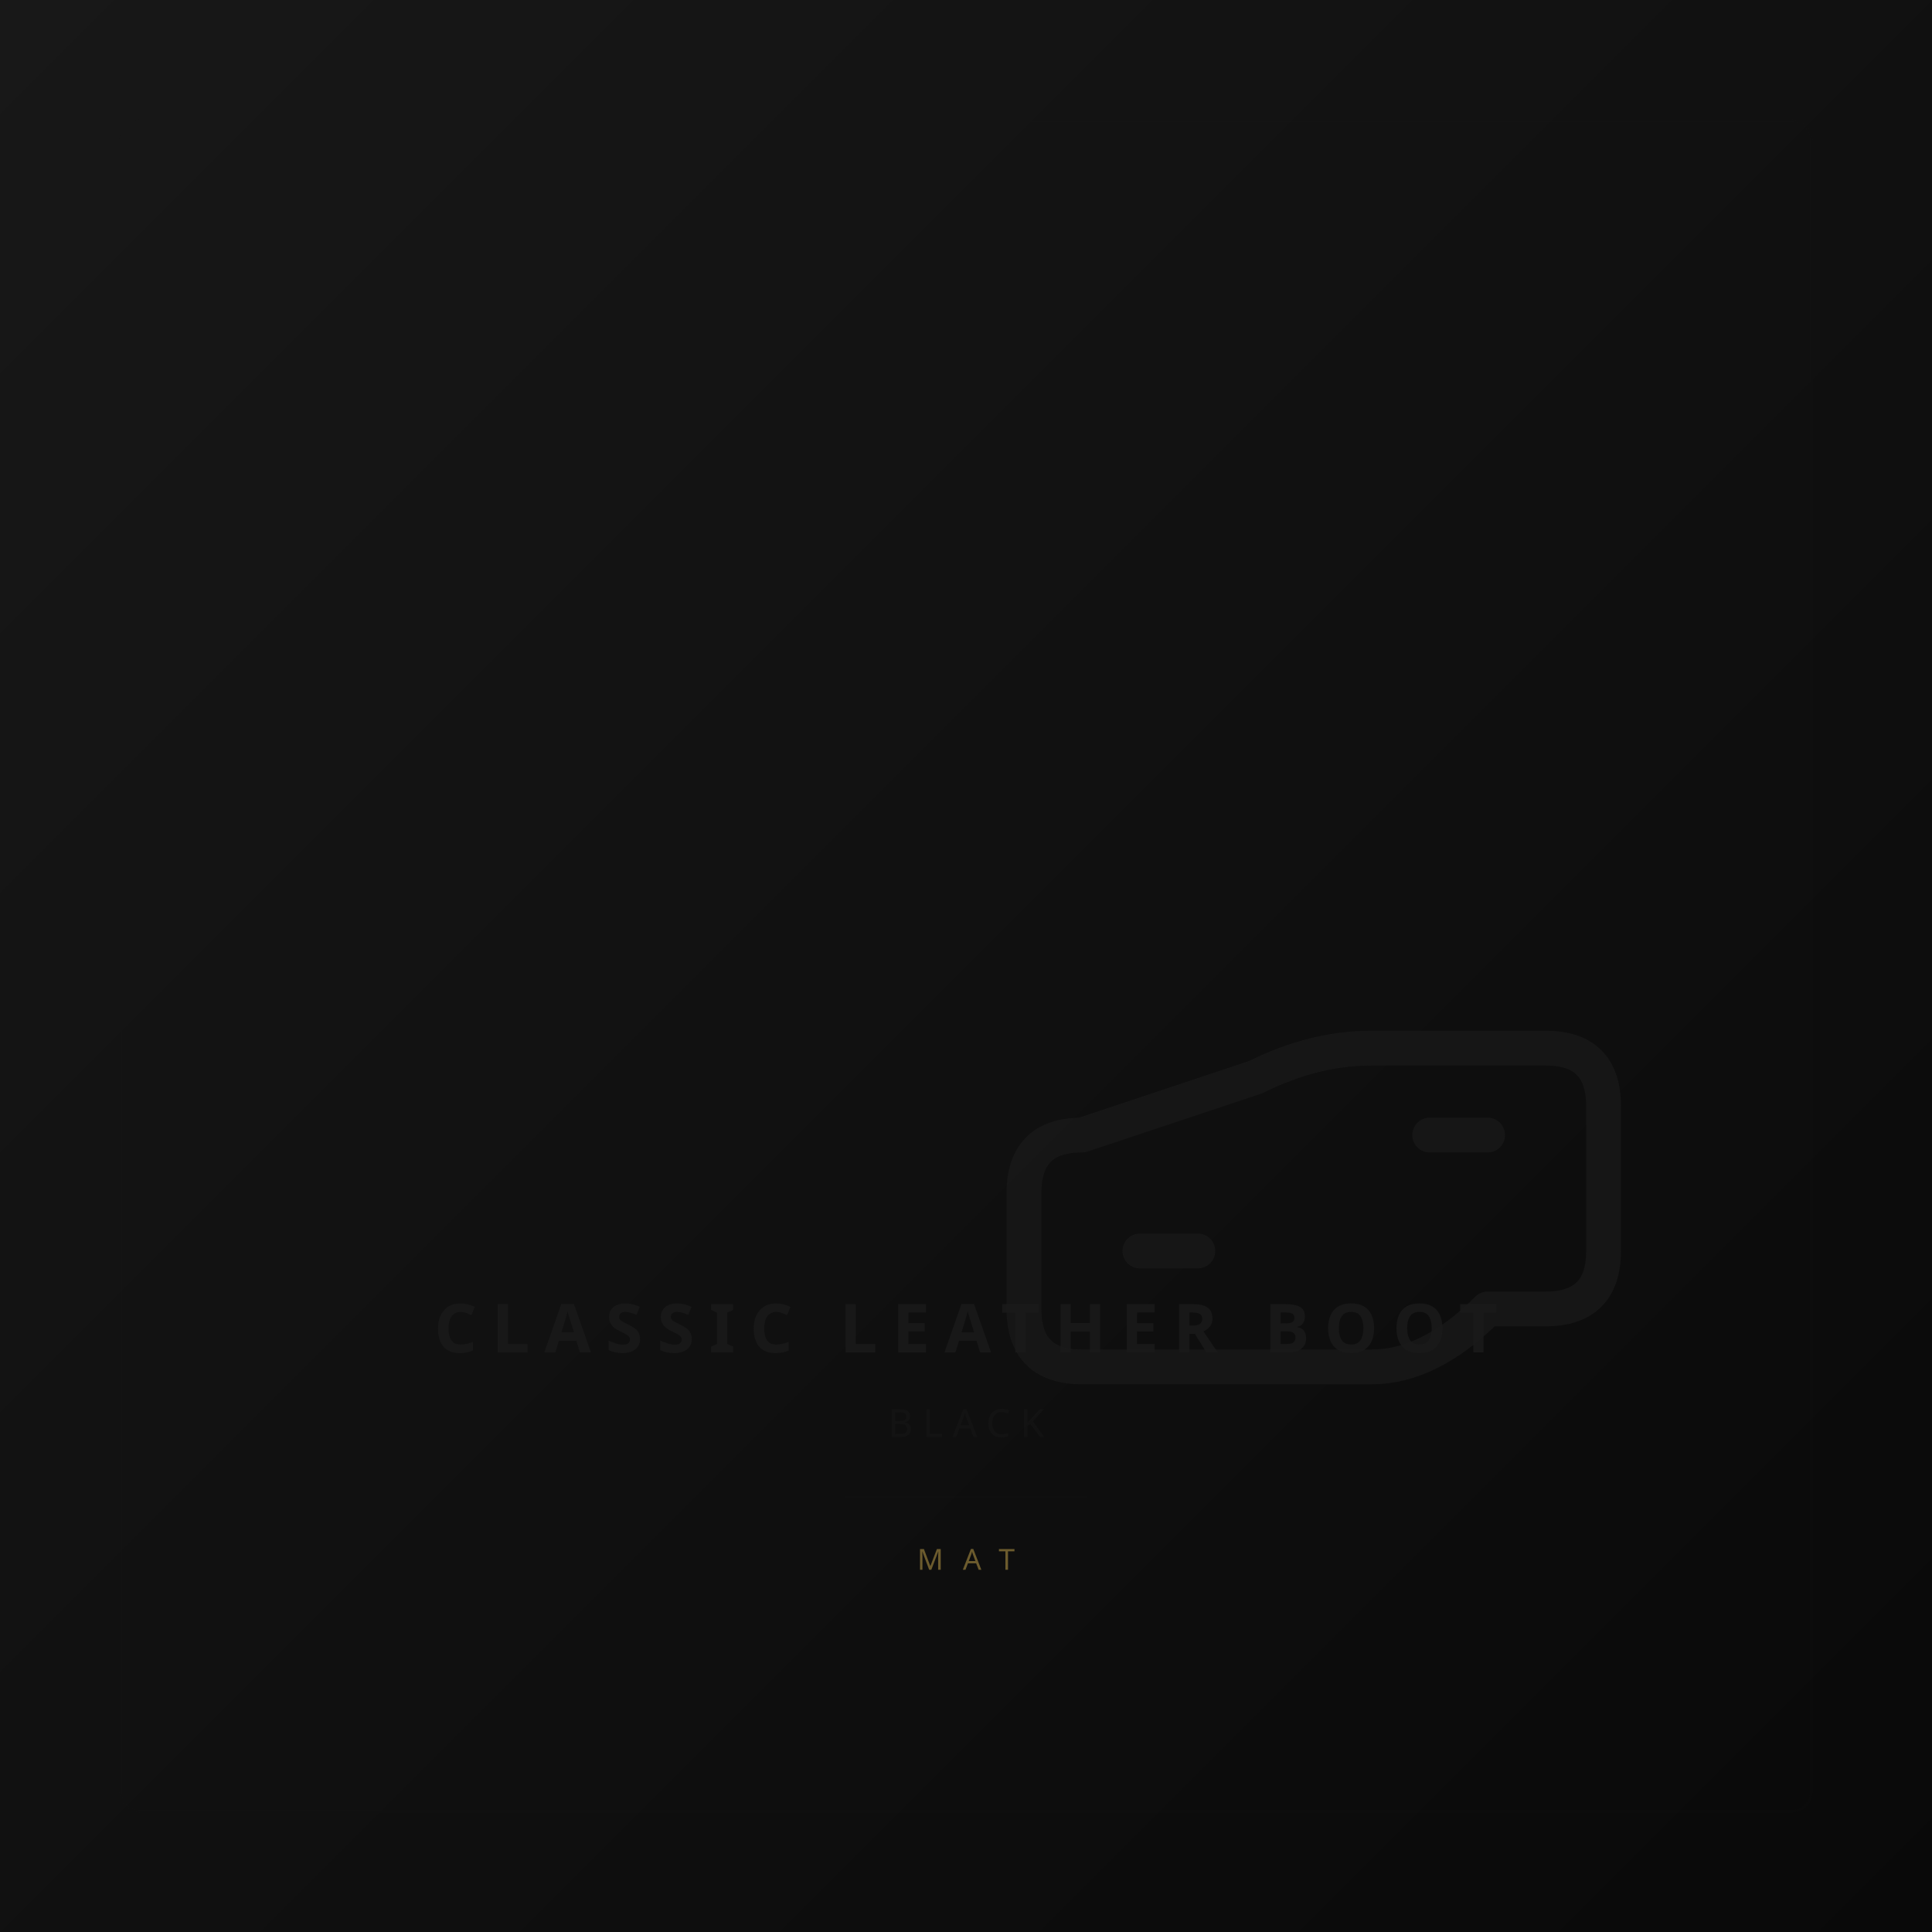
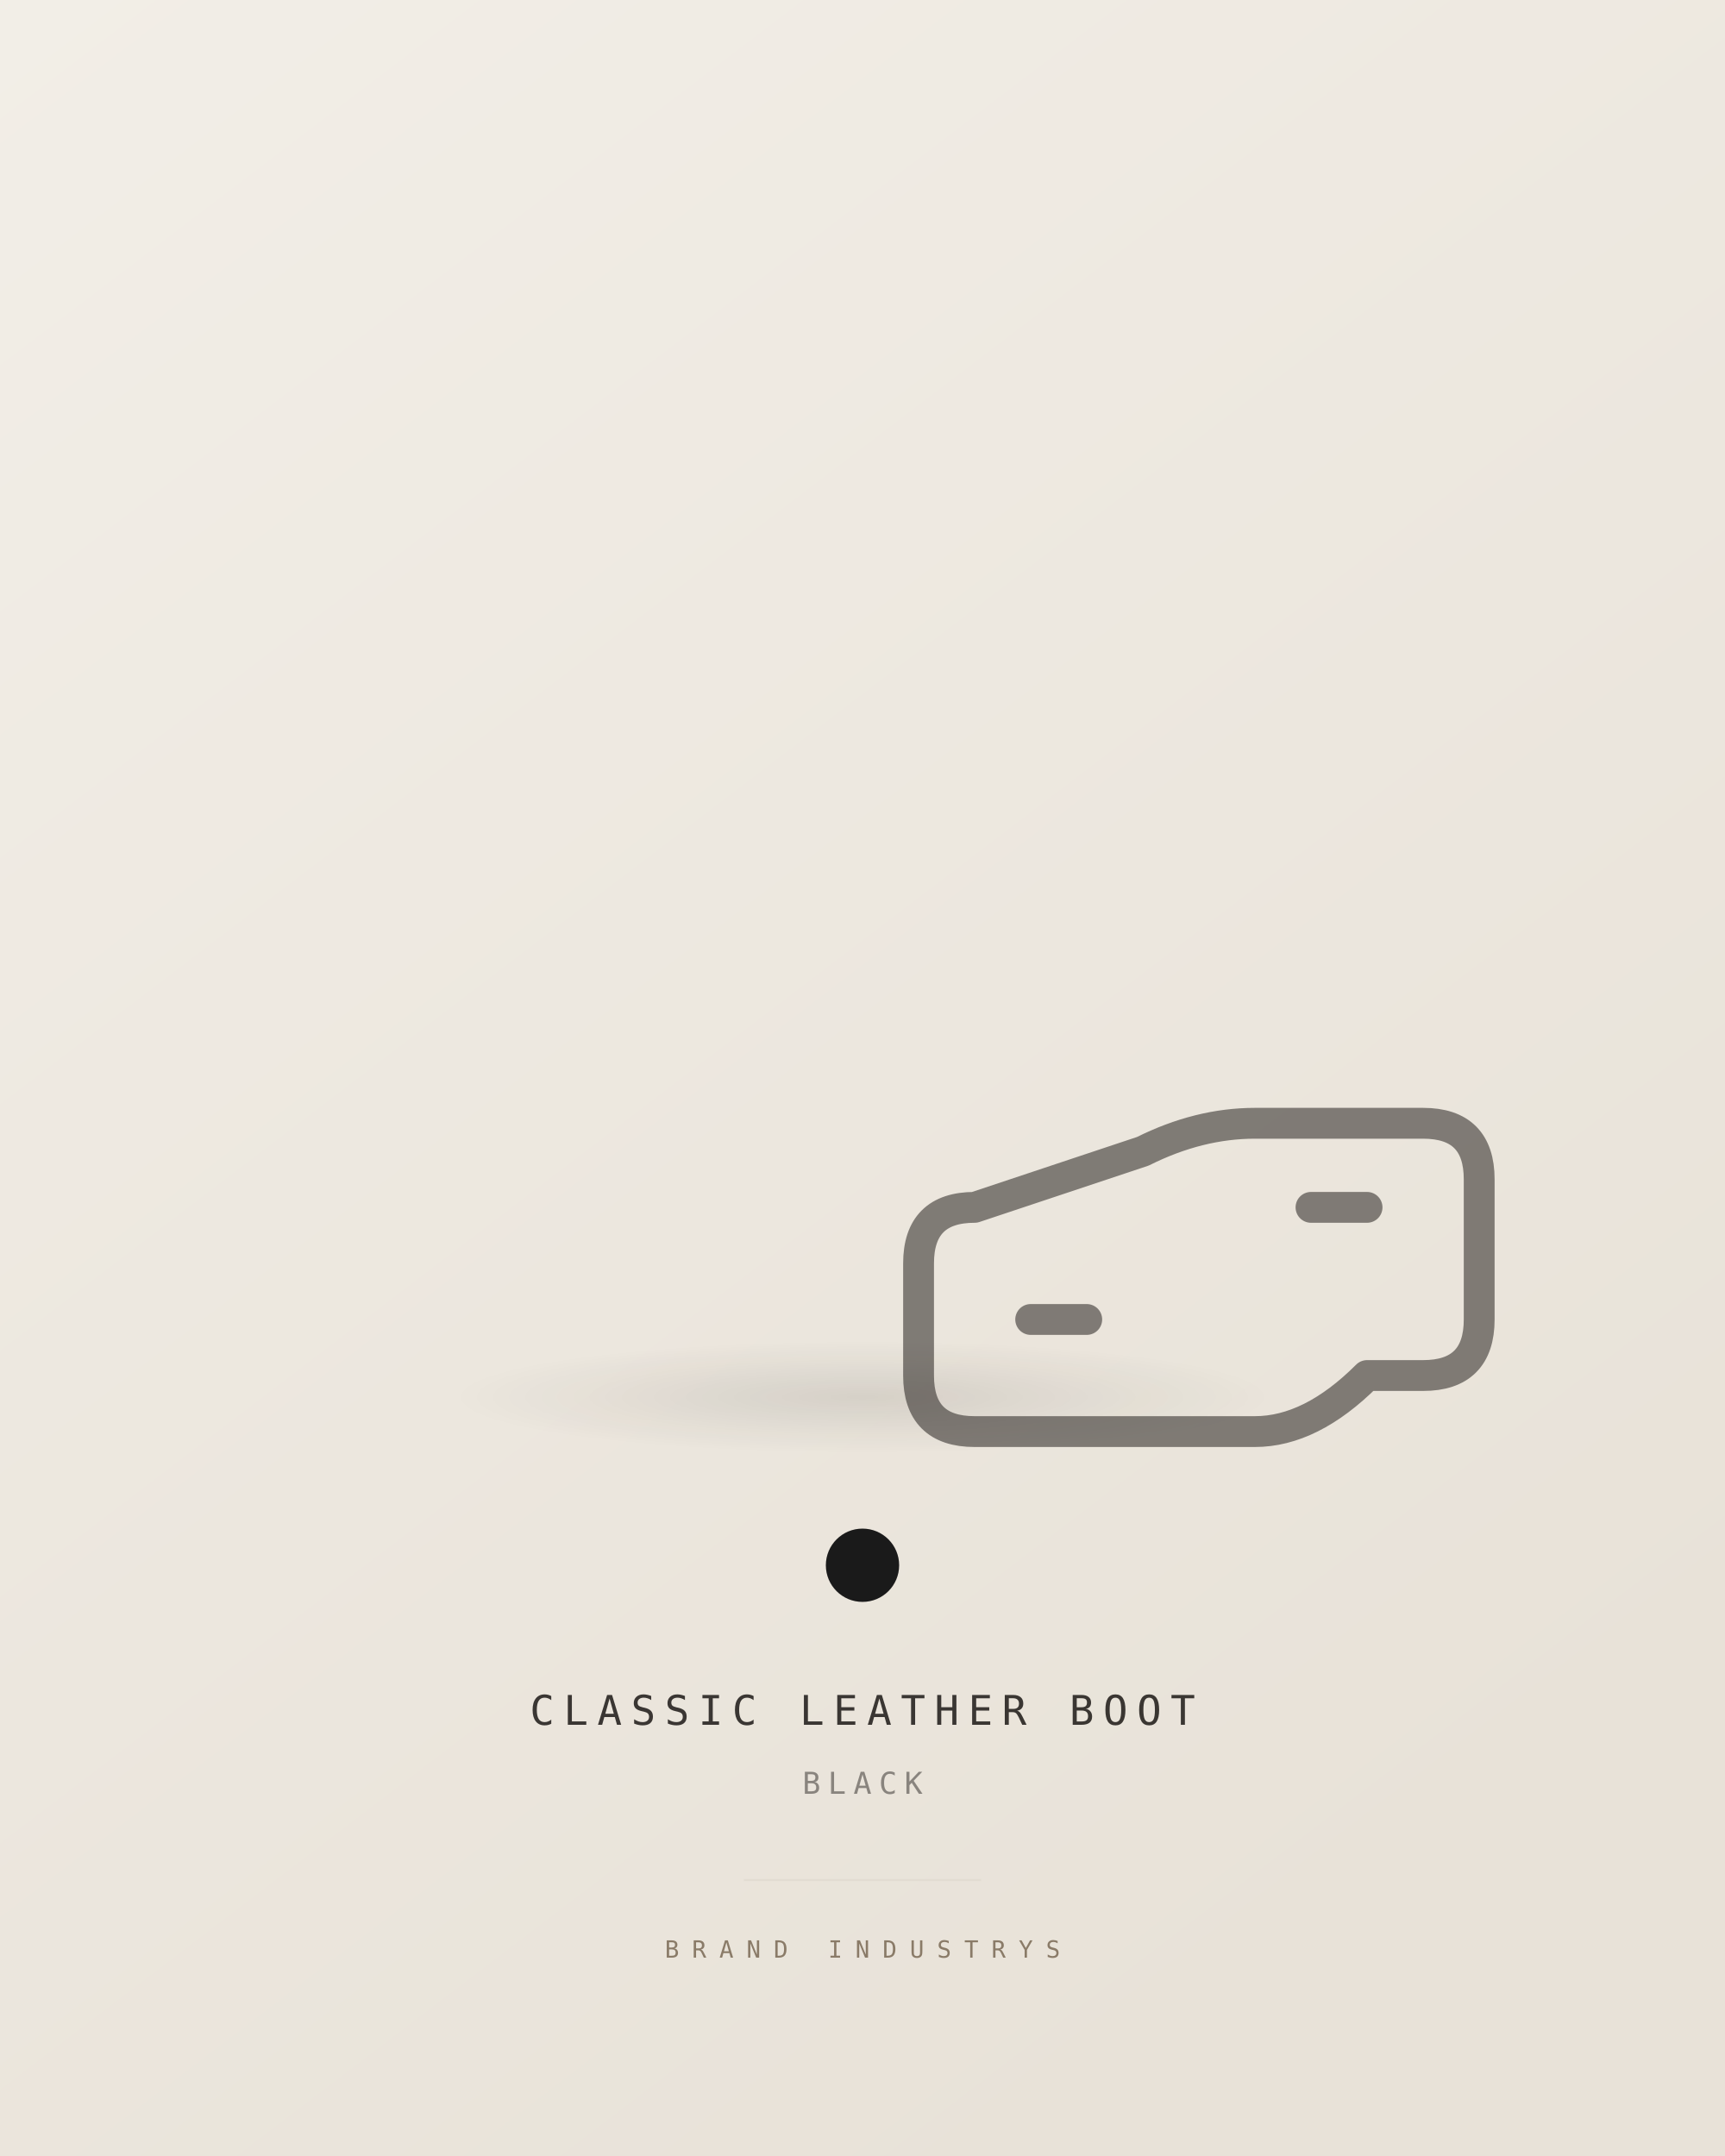
- <svg xmlns="http://www.w3.org/2000/svg" width="800" height="800" viewBox="0 0 800 800">
+ <svg xmlns="http://www.w3.org/2000/svg" width="800" height="1000" viewBox="0 0 800 1000">
  <defs>
-     <linearGradient id="bg" x1="0" y1="0" x2="1" y2="1">
-       <stop offset="0%" stop-color="rgb(24,24,24)" />
-       <stop offset="100%" stop-color="rgb(9,9,9)" />
+     <linearGradient id="bg" x1="0" y1="0" x2="0.6" y2="1">
+       <stop offset="0%" stop-color="#f2eee7" />
+       <stop offset="100%" stop-color="#e8e2d8" />
    </linearGradient>
-     <linearGradient id="accent" x1="0" y1="0" x2="0" y2="1">
-       <stop offset="0%" stop-color="#1a1a1a" stop-opacity="0.9" />
-       <stop offset="100%" stop-color="#1a1a1a" stop-opacity="0.6" />
-     </linearGradient>
+     <radialGradient id="pool" cx="0.5" cy="0.5" r="0.5">
+       <stop offset="0%" stop-color="#14110e" stop-opacity="0.10" />
+       <stop offset="100%" stop-color="#14110e" stop-opacity="0" />
+     </radialGradient>
  </defs>
-   <rect width="800" height="800" fill="url(#bg)" />
-   <rect x="50" y="50" width="700" height="700" rx="8" fill="none" stroke="#1a1a1a" stroke-opacity="0.1" stroke-width="1" />
-   <g transform="translate(400,350) scale(12)" stroke="#1a1a1a" stroke-width="1.2" stroke-linecap="round" stroke-linejoin="round" fill="none" opacity="0.7">
+   <rect width="800" height="1000" fill="url(#bg)" />
+   <ellipse cx="400" cy="648" rx="190" ry="26" fill="url(#pool)" />
+   <g transform="translate(400,430) scale(13)" stroke="#14110e" stroke-opacity="0.5" stroke-width="1.1" stroke-linecap="round" stroke-linejoin="round" fill="none">
    <path d="M4 18 Q2 18 2 16 L2 12 Q2 10 4 10 L10 8 Q12 7 14 7 L20 7 Q22 7 22 9 L22 14 Q22 16 20 16 L18 16 Q16 18 14 18 Z M6 14 L8 14 M16 10 L18 10" />
  </g>
-   <text x="400" y="560" text-anchor="middle" font-family="system-ui,sans-serif" font-size="28" font-weight="600" letter-spacing="6" fill="#1a1a1a" opacity="0.8">CLASSIC LEATHER BOOT</text>
-   <text x="400" y="595" text-anchor="middle" font-family="system-ui,sans-serif" font-size="16" letter-spacing="4" fill="#1a1a1a" opacity="0.4">BLACK</text>
-   <line x1="350" y1="620" x2="450" y2="620" stroke="#1a1a1a" stroke-opacity="0.15" stroke-width="1" />
-   <text x="400" y="650" text-anchor="middle" font-family="system-ui,sans-serif" font-size="12" letter-spacing="8" fill="#c9a84c" opacity="0.5">MAT</text>
+   <circle cx="400" cy="726" r="17" fill="#1a1a1a" stroke="none" stroke-width="1" />
+   <text x="400" y="800" text-anchor="middle" font-family="ui-monospace,SFMono-Regular,monospace" font-size="19" letter-spacing="4.2" fill="#14110e" fill-opacity="0.82">CLASSIC LEATHER BOOT</text>
+   <text x="400" y="832" text-anchor="middle" font-family="ui-monospace,SFMono-Regular,monospace" font-size="14" letter-spacing="3.4" fill="#14110e" fill-opacity="0.45">BLACK</text>
+   <line x1="345" y1="872" x2="455" y2="872" stroke="#e2dcd2" stroke-width="1" />
+   <text x="400" y="908" text-anchor="middle" font-family="ui-monospace,SFMono-Regular,monospace" font-size="11" letter-spacing="6" fill="#8a7b68">BRAND INDUSTRYS</text>
</svg>
